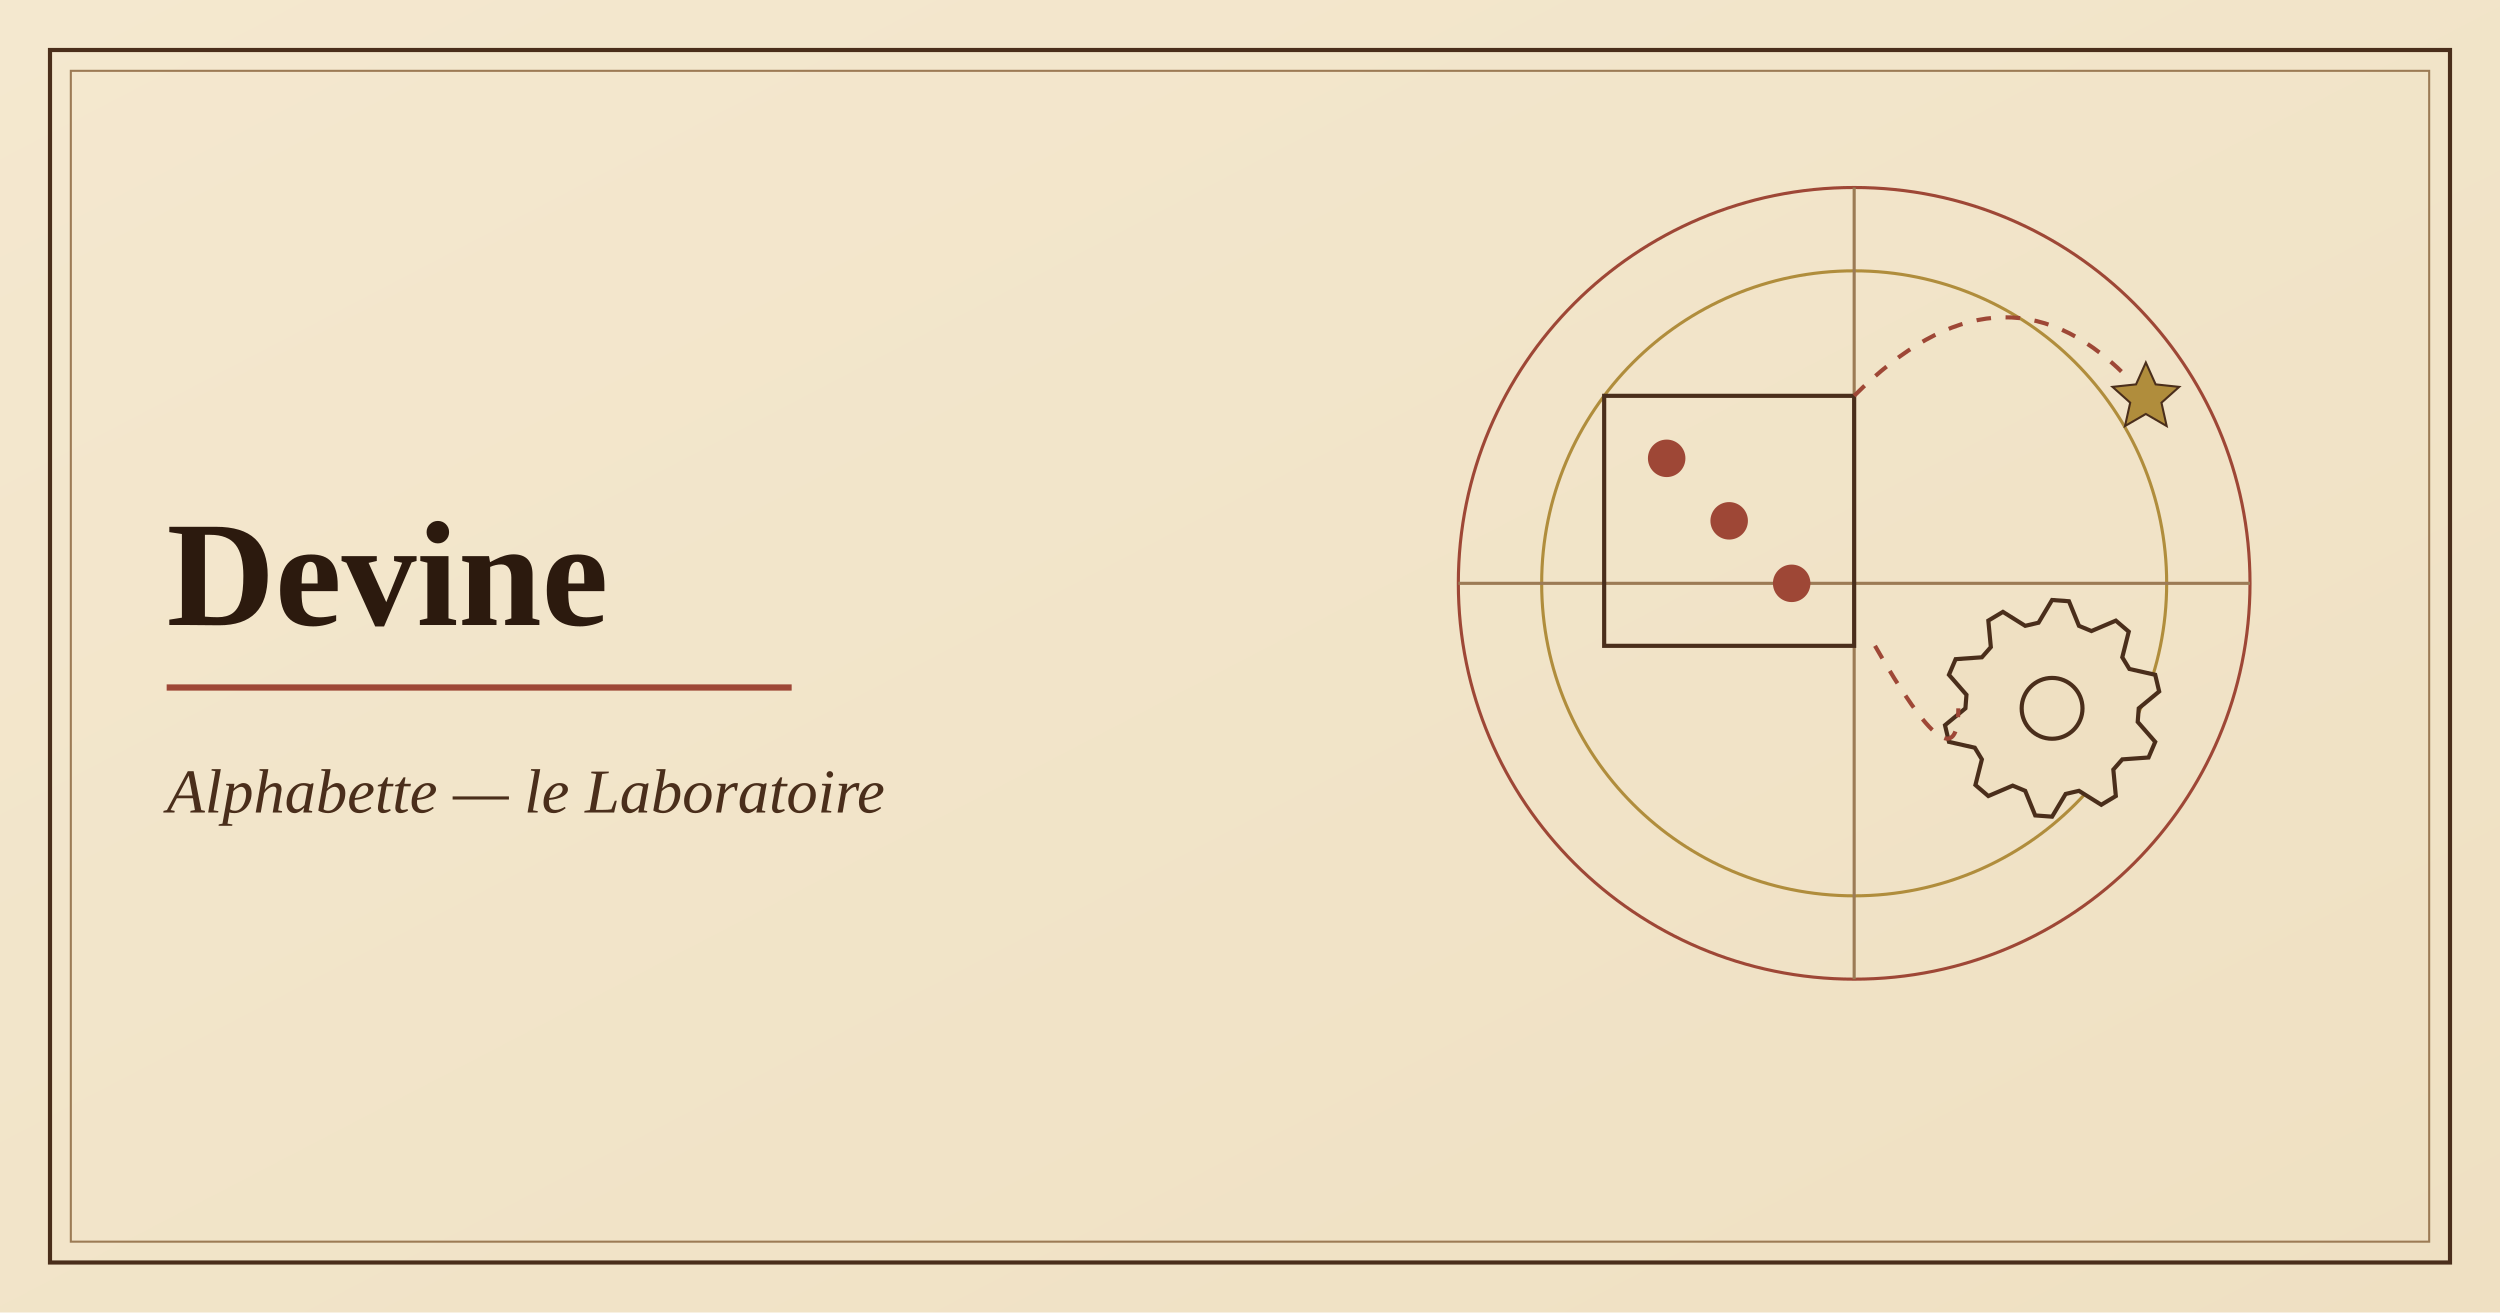
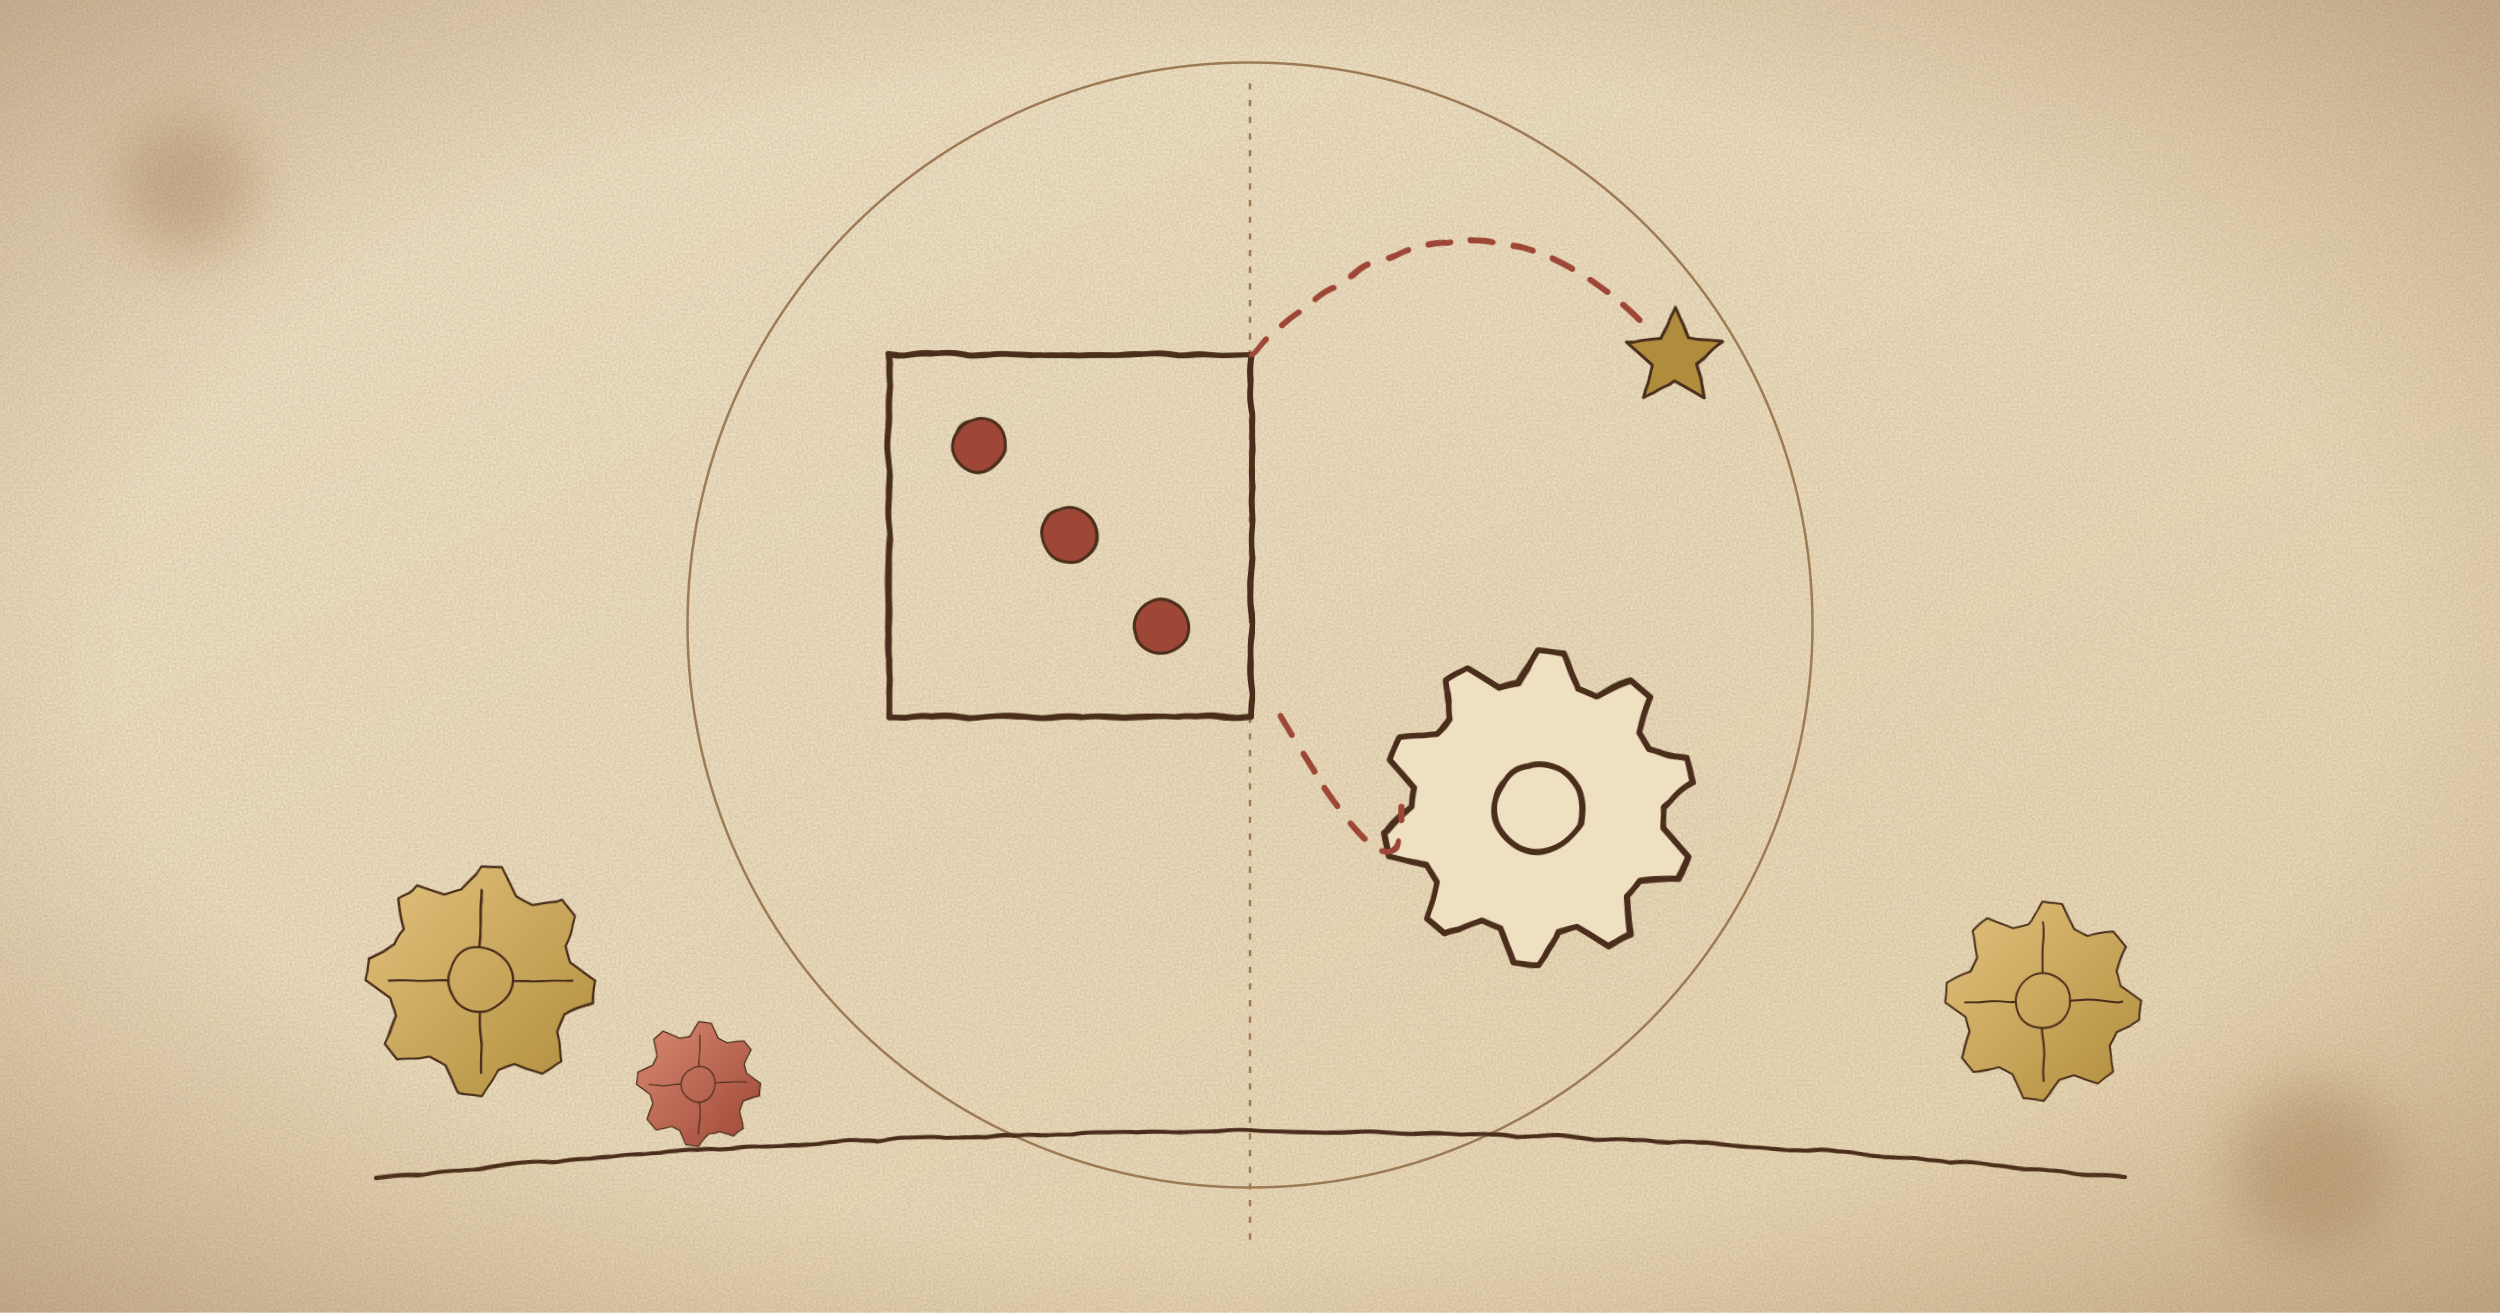
- <svg xmlns="http://www.w3.org/2000/svg" viewBox="0 0 1200 630" width="1200" height="630" role="img" aria-label="Illustration de l'application Devine">
+ <svg xmlns="http://www.w3.org/2000/svg" viewBox="0 0 1200 630" width="1200" height="630" role="img" aria-label="Illustration de l'application Devine : machine de Léonard de Vinci dessinée à l'encre sur parchemin">
  <defs>
    <linearGradient id="p" x1="0" y1="0" x2="1" y2="1">
-       <stop offset="0" stop-color="#f4e8cf" />
-       <stop offset="1" stop-color="#efe0c2" />
+       <stop offset="0" stop-color="#f6ebd3" />
+       <stop offset="1" stop-color="#ecdcba" />
    </linearGradient>
+     <radialGradient id="v" cx=".5" cy=".5" r=".75">
+       <stop offset=".6" stop-color="#8a5a2b" stop-opacity="0" />
+       <stop offset="1" stop-color="#6b4220" stop-opacity=".38" />
+     </radialGradient>
+     <radialGradient id="l" cx=".5" cy=".5" r=".5">
+       <stop offset="0" stop-color="#f2a35c" stop-opacity=".85" />
+       <stop offset="1" stop-color="#f2a35c" stop-opacity="0" />
+     </radialGradient>
+     <linearGradient id="w" x1="0" y1="0" x2="1" y2="1">
+       <stop offset="0" stop-color="#e3c27e" />
+       <stop offset="1" stop-color="#b08d3c" />
+     </linearGradient>
+     <linearGradient id="s" x1="0" y1="0" x2="1" y2="1">
+       <stop offset="0" stop-color="#d98a72" />
+       <stop offset="1" stop-color="#9e4736" />
+     </linearGradient>
+     <pattern id="h" width="7" height="7" patternUnits="userSpaceOnUse" patternTransform="rotate(40)">
+       <path d="M0 0v7" stroke="#4a2e1b" stroke-width="1.1" opacity=".55" />
+     </pattern>
+     <marker id="a" markerWidth="10" markerHeight="10" refX="8" refY="5" orient="auto">
+       <path d="M1 1 8 5 1 9" fill="none" stroke="#9e4736" stroke-width="1.6" />
+     </marker>
+     <filter id="r" x="-2%" y="-2%" width="104%" height="104%">
+       <feTurbulence baseFrequency=".03" numOctaves="2" seed="4" />
+       <feDisplacementMap in="SourceGraphic" scale="2.6" />
+     </filter>
+     <filter id="n">
+       <feTurbulence type="fractalNoise" baseFrequency=".9" numOctaves="2" seed="7" />
+       <feColorMatrix values="0 0 0 0 .35 0 0 0 0 .22 0 0 0 0 .1 0 0 0 .35 0" />
+     </filter>
+     <filter id="b">
+       <feGaussianBlur stdDeviation="14" />
+     </filter>
+     <g id="g">
+       <path d="M50 0L49 9.8L37 15.3L33.3 22.2L35.4 35.4L27.8 41.6L15.3 37L7.8 39.2L0 50L-9.8 49L-15.3 37L-22.2 33.3L-35.4 35.4L-41.6 27.8L-37 15.3L-39.2 7.8L-50 0L-49 -9.8L-37 -15.3L-33.3 -22.2L-35.4 -35.4L-27.8 -41.6L-15.3 -37L-7.8 -39.2L0 -50L9.8 -49L15.3 -37L22.2 -33.3L35.4 -35.4L41.6 -27.8L37 -15.3L39.2 -7.8z" />
+       <circle r="14" fill="none" />
+       <path d="M0-40V-14M0 40V14M-40 0H-14M40 0H14" fill="none" />
+     </g>
  </defs>
  <rect width="1200" height="630" fill="url(#p)" />
-   <rect x="24" y="24" width="1152" height="582" fill="none" stroke="#4a2e1b" stroke-width="2" />
-   <rect x="34" y="34" width="1132" height="562" fill="none" stroke="#9c7b55" stroke-width="1" />
-   <g fill="none" stroke="#9e4736" stroke-width="1.5">
-     <circle cx="890" cy="280" r="190" />
-     <circle cx="890" cy="280" r="150" stroke="#b08d3c" />
-     <path d="M700 280h380M890 90v380" stroke="#9c7b55" />
+   <rect width="1200" height="630" filter="url(#n)" />
+   <g fill="none" stroke="#9c7b55" stroke-width="1.2">
+     <circle cx="600" cy="300" r="270" />
+     <path d="M600 40v560" stroke-dasharray="3 5" />
  </g>
-   <rect x="770" y="190" width="120" height="120" fill="none" stroke="#4a2e1b" stroke-width="2" />
-   <circle cx="800" cy="220" r="9" fill="#9e4736" />
-   <circle cx="860" cy="280" r="9" fill="#9e4736" />
-   <circle cx="830" cy="250" r="9" fill="#9e4736" />
-   <path d="M985 288L993.1 288.6L997.9 300.4L1003.9 302.9L1015.6 297.9L1021.8 303.2L1018.7 315.5L1022.1 321.1L1034.5 323.9L1036.4 331.9L1026.6 340L1026.1 346.5L1034.5 356.1L1031.3 363.6L1018.7 364.5L1014.4 369.4L1015.6 382.1L1008.6 386.3L997.9 379.6L991.5 381.1L985 392L976.9 391.4L972.1 379.6L966.1 377.1L954.4 382.1L948.2 376.8L951.3 364.5L947.9 358.9L935.5 356.1L933.6 348.1L943.4 340L943.9 333.5L935.5 323.9L938.7 316.4L951.3 315.5L955.6 310.6L954.4 297.9L961.4 293.7L972.1 300.4L978.5 298.9z" fill="#efe0c2" stroke="#4a2e1b" stroke-width="2" />
-   <circle cx="985" cy="340" r="14.6" fill="none" stroke="#4a2e1b" stroke-width="2" />
-   <path d="M890 190Q960 120 1020 180M900 310Q940 380 940 340" fill="none" stroke="#9e4736" stroke-width="2" stroke-dasharray="7 7" />
-   <path d="M1030 174l4.7 10.5 11.3 1.2-8.5 7.6 2.5 11.2-10-5.8-10 5.8 2.5-11.2-8.5-7.6 11.3-1.2z" fill="#b08d3c" stroke="#4a2e1b" stroke-width="1" />
-   <text x="80" y="300" font-family="Georgia,'Times New Roman',serif" font-size="72" font-weight="700" fill="#2c1a0e">Devine</text>
-   <path d="M80 330h300" stroke="#9e4736" stroke-width="3" />
-   <text x="80" y="390" font-family="Georgia,'Times New Roman',serif" font-size="30" font-style="italic" fill="#4a2e1b">Alphabette — le Laboratoire</text>
+   <g fill="#7a4a1d" opacity=".25" filter="url(#b)">
+     <circle cx="90" cy="90" r="34" />
+     <circle cx="1110" cy="560" r="40" />
+   </g>
+   <g filter="url(#r)" stroke-linejoin="round" stroke-linecap="round" stroke="#4a2e1b">
+     <g transform="translate(600 300) scale(1.45) translate(-890 -280)">
+       <rect x="770" y="190" width="120" height="120" fill="none" stroke="#4a2e1b" stroke-width="2" />
+       <circle cx="800" cy="220" r="9" fill="#9e4736" />
+       <circle cx="860" cy="280" r="9" fill="#9e4736" />
+       <circle cx="830" cy="250" r="9" fill="#9e4736" />
+       <path d="M985 288L993.1 288.6L997.9 300.4L1003.9 302.9L1015.6 297.9L1021.8 303.2L1018.7 315.5L1022.1 321.1L1034.5 323.9L1036.4 331.9L1026.6 340L1026.1 346.5L1034.5 356.1L1031.3 363.6L1018.7 364.5L1014.4 369.4L1015.6 382.1L1008.6 386.3L997.9 379.6L991.5 381.1L985 392L976.9 391.4L972.1 379.6L966.1 377.1L954.4 382.1L948.2 376.8L951.3 364.5L947.9 358.9L935.5 356.1L933.6 348.1L943.4 340L943.9 333.5L935.5 323.9L938.7 316.4L951.3 315.5L955.6 310.6L954.4 297.9L961.4 293.7L972.1 300.4L978.5 298.9z" fill="#efe0c2" stroke="#4a2e1b" stroke-width="2" />
+       <circle cx="985" cy="340" r="14.6" fill="none" stroke="#4a2e1b" stroke-width="2" />
+       <path d="M890 190Q960 120 1020 180M900 310Q940 380 940 340" fill="none" stroke="#9e4736" stroke-width="2" stroke-dasharray="7 7" />
+       <path d="M1030 174l4.7 10.5 11.3 1.2-8.5 7.6 2.5 11.2-10-5.8-10 5.8 2.5-11.2-8.5-7.6 11.3-1.2z" fill="#b08d3c" stroke="#4a2e1b" stroke-width="1" />
+     </g>
+     <use href="#g" transform="translate(230 470) scale(1.1)" fill="url(#w)" />
+     <use href="#g" transform="translate(335 520) scale(0.6)" fill="url(#s)" />
+     <use href="#g" transform="translate(980 480) scale(0.95)" fill="url(#w)" />
+     <path d="M180 565Q600 520 1020 565" fill="none" stroke="#4a2e1b" stroke-width="2" />
+   </g>
+   <rect width="1200" height="630" fill="url(#v)" />
</svg>
